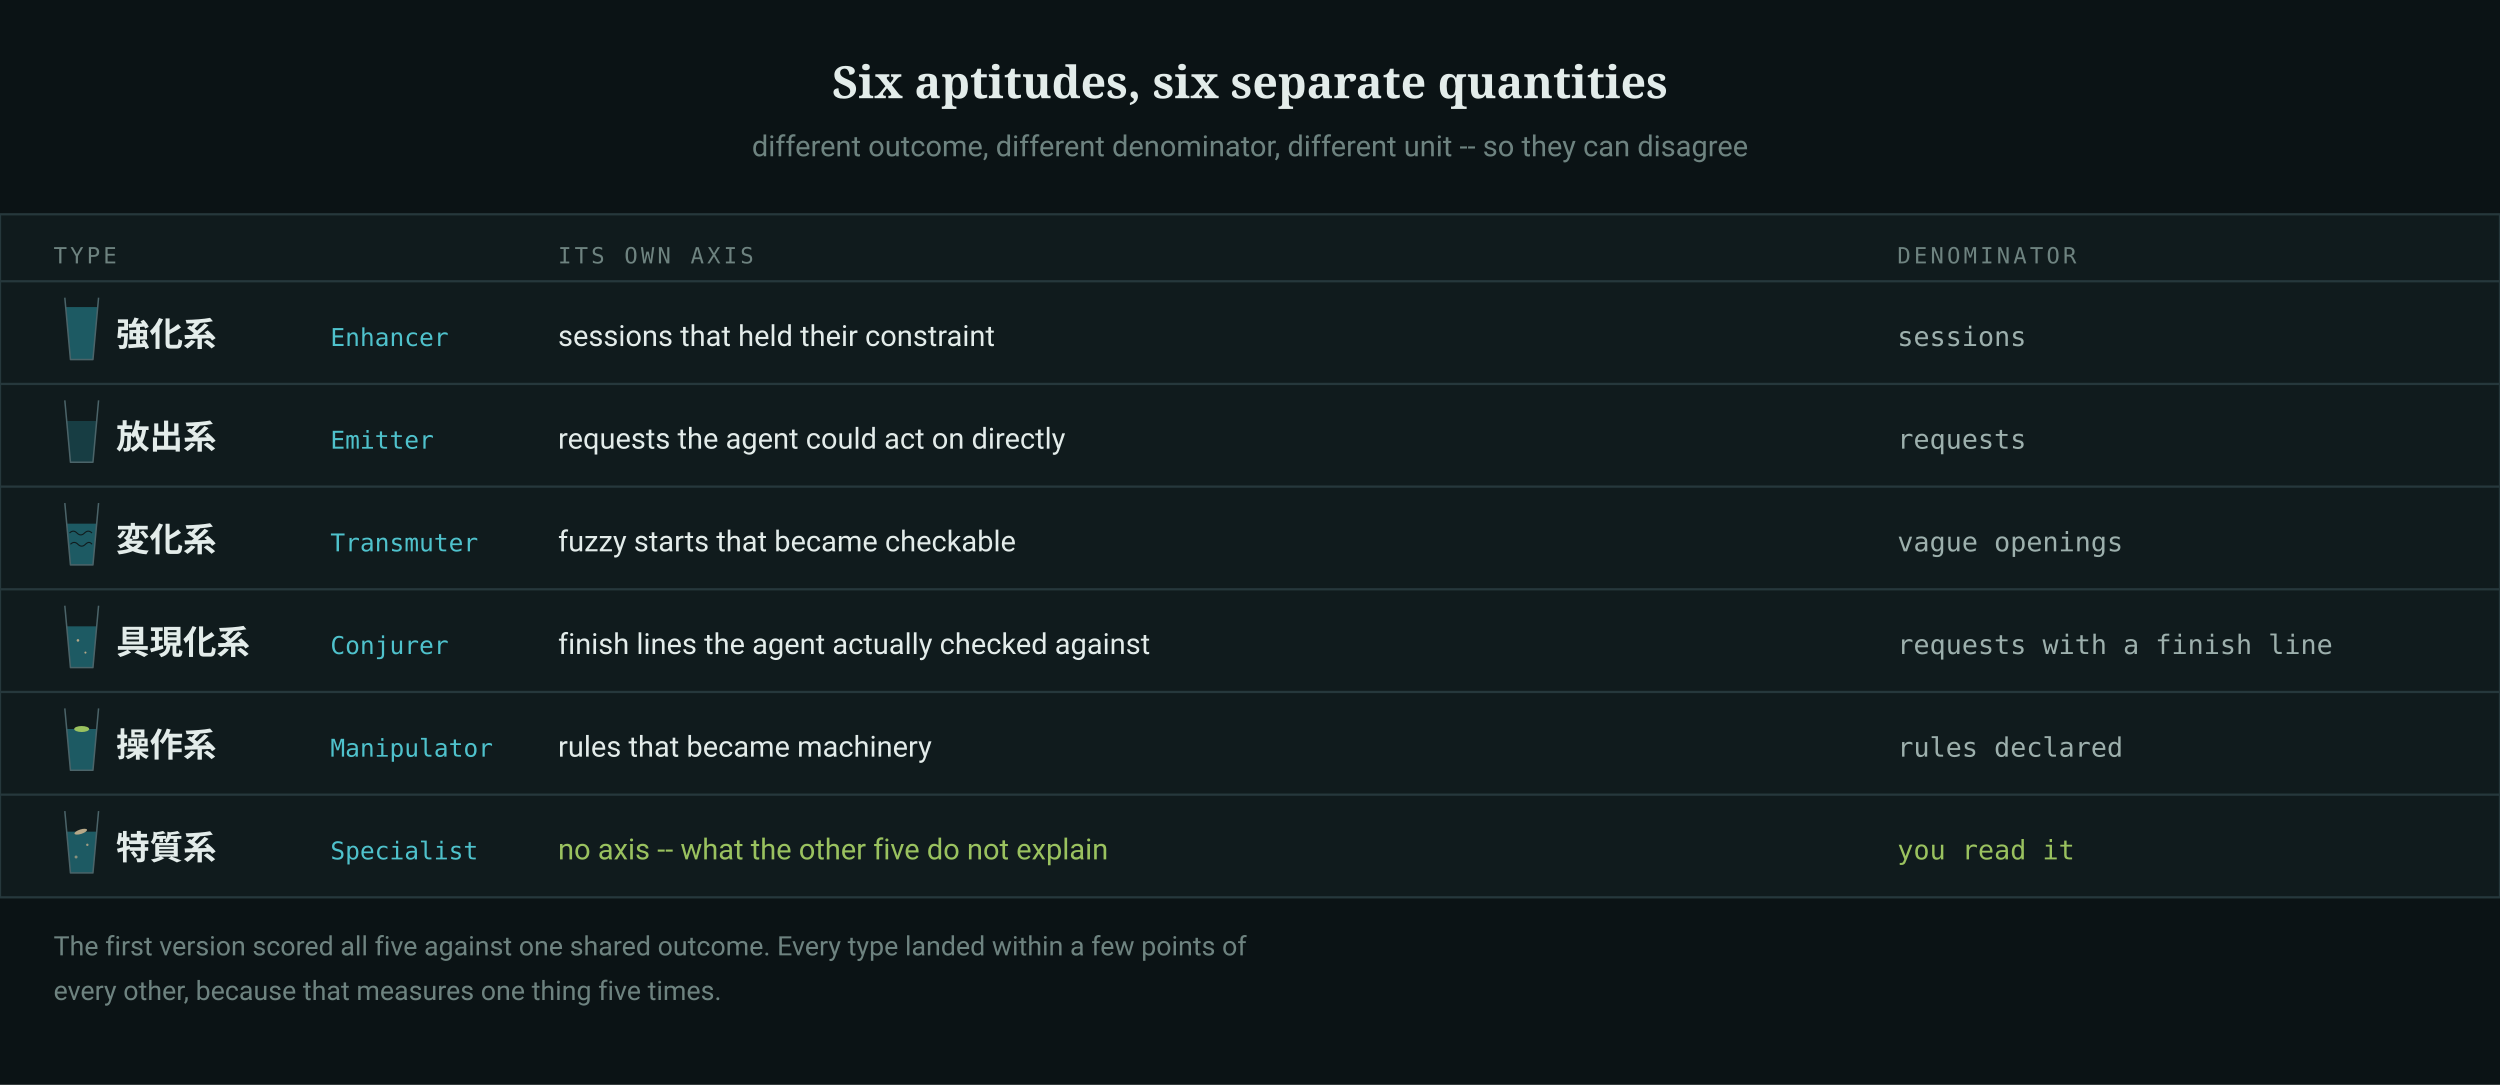
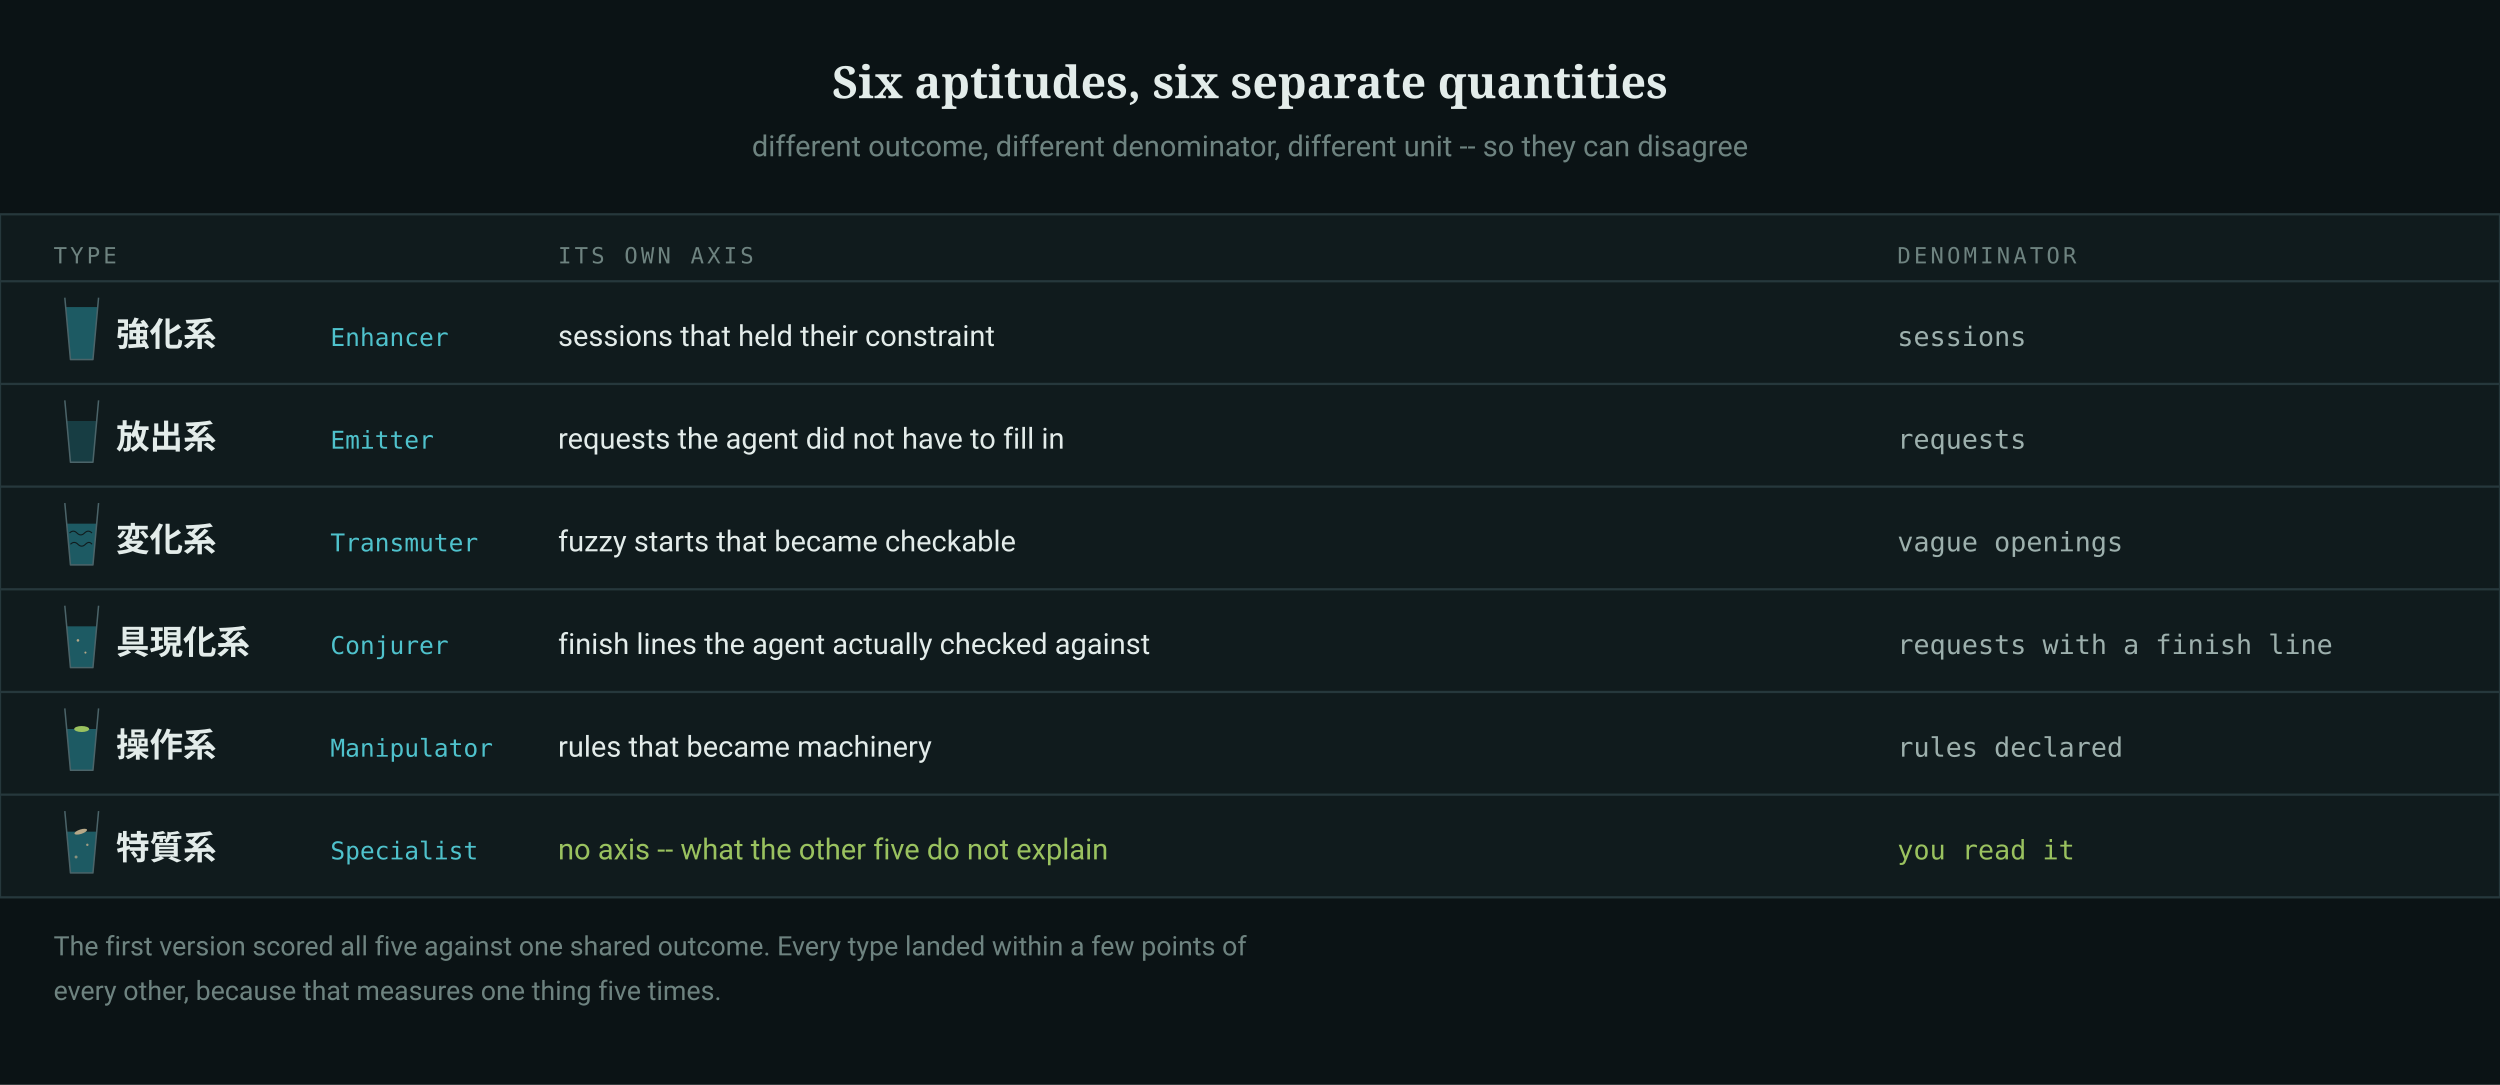
<svg xmlns="http://www.w3.org/2000/svg" viewBox="0 0 1120 486" width="1120" height="486" role="img" aria-label="each aptitude measured against its own outcome, with its own denominator">
  <rect width="1120" height="486" fill="#0b1315" />
  <text x="560" y="44" font-family="Georgia,'Hiragino Mincho ProN','Yu Mincho',serif" font-size="20" fill="#e3ecea" text-anchor="middle" font-weight="700">Six aptitudes, six separate quantities</text>
  <text x="560" y="70" font-family="system-ui,-apple-system,'Segoe UI',Roboto,'Hiragino Sans','Yu Gothic UI',Meiryo,sans-serif" font-size="13" fill="#6e8380" text-anchor="middle" font-weight="400">different outcome, different denominator, different unit -- so they can disagree</text>
  <rect x="0" y="96" width="1120" height="306" fill="#101b1d" stroke="#26383c" />
  <text x="24" y="118" font-family="ui-monospace,'Cascadia Mono',Consolas,monospace" font-size="10" fill="#6e8380" text-anchor="start" font-weight="400" letter-spacing="1.4">TYPE</text>
  <text x="250" y="118" font-family="ui-monospace,'Cascadia Mono',Consolas,monospace" font-size="10" fill="#6e8380" text-anchor="start" font-weight="400" letter-spacing="1.4">ITS OWN AXIS</text>
  <text x="850" y="118" font-family="ui-monospace,'Cascadia Mono',Consolas,monospace" font-size="10" fill="#6e8380" text-anchor="start" font-weight="400" letter-spacing="1.4">DENOMINATOR</text>
  <path d="M0 126 L1120 126" stroke="#26383c" stroke-width="1" />
  <g transform="translate(24,130) scale(0.42)">
    <path fill="#1d5a63" d="M13 18 L47 18 L42 74 L18 74 Z" />
    <path fill="none" stroke="#4b6469" stroke-width="1.6" stroke-linejoin="round" d="M12 8 L18 74 L42 74 L48 8" />
  </g>
  <text x="52" y="155" font-family="Georgia,'Hiragino Mincho ProN','Yu Mincho',serif" font-size="15" fill="#e3ecea" text-anchor="start" font-weight="700">強化系</text>
  <text x="148" y="155" font-family="ui-monospace,'Cascadia Mono',Consolas,monospace" font-size="11" fill="#4fc2cc" text-anchor="start" font-weight="400">Enhancer</text>
  <text x="250" y="155" font-family="system-ui,-apple-system,'Segoe UI',Roboto,'Hiragino Sans','Yu Gothic UI',Meiryo,sans-serif" font-size="13" fill="#e3ecea" text-anchor="start" font-weight="400">sessions that held their constraint</text>
  <text x="850" y="155" font-family="ui-monospace,'Cascadia Mono',Consolas,monospace" font-size="12" fill="#9db0ad" text-anchor="start" font-weight="400">sessions</text>
  <path d="M0 172 L1120 172" stroke="#26383c" stroke-width="1" />
  <g transform="translate(24,176) scale(0.42)">
    <path fill="#1d5a63" d="M14 30 L46 30 L42 74 L18 74 Z" opacity=".55" />
    <path fill="none" stroke="#4b6469" stroke-width="1.6" stroke-linejoin="round" d="M12 8 L18 74 L42 74 L48 8" />
  </g>
  <text x="52" y="201" font-family="Georgia,'Hiragino Mincho ProN','Yu Mincho',serif" font-size="15" fill="#e3ecea" text-anchor="start" font-weight="700">放出系</text>
  <text x="148" y="201" font-family="ui-monospace,'Cascadia Mono',Consolas,monospace" font-size="11" fill="#4fc2cc" text-anchor="start" font-weight="400">Emitter</text>
-   <text x="250" y="201" font-family="system-ui,-apple-system,'Segoe UI',Roboto,'Hiragino Sans','Yu Gothic UI',Meiryo,sans-serif" font-size="13" fill="#e3ecea" text-anchor="start" font-weight="400">requests the agent could act on directly</text>
+   <text x="250" y="201" font-family="system-ui,-apple-system,'Segoe UI',Roboto,'Hiragino Sans','Yu Gothic UI',Meiryo,sans-serif" font-size="13" fill="#e3ecea" text-anchor="start" font-weight="400">requests the agent did not have to fill in</text>
  <text x="850" y="201" font-family="ui-monospace,'Cascadia Mono',Consolas,monospace" font-size="12" fill="#9db0ad" text-anchor="start" font-weight="400">requests</text>
  <path d="M0 218 L1120 218" stroke="#26383c" stroke-width="1" />
  <g transform="translate(24,222) scale(0.42)">
    <path fill="#1d5a63" d="M14 30 L46 30 L42 74 L18 74 Z" />
    <path fill="none" stroke="#101b1d" stroke-width="1.2" d="M17 40 q4 -4 8 0 t8 0 t8 0" />
    <path fill="none" stroke="#101b1d" stroke-width="1.2" d="M18 52 q4 -4 8 0 t8 0 t7 0" />
    <path fill="none" stroke="#4b6469" stroke-width="1.6" stroke-linejoin="round" d="M12 8 L18 74 L42 74 L48 8" />
  </g>
  <text x="52" y="247" font-family="Georgia,'Hiragino Mincho ProN','Yu Mincho',serif" font-size="15" fill="#e3ecea" text-anchor="start" font-weight="700">変化系</text>
  <text x="148" y="247" font-family="ui-monospace,'Cascadia Mono',Consolas,monospace" font-size="11" fill="#4fc2cc" text-anchor="start" font-weight="400">Transmuter</text>
  <text x="250" y="247" font-family="system-ui,-apple-system,'Segoe UI',Roboto,'Hiragino Sans','Yu Gothic UI',Meiryo,sans-serif" font-size="13" fill="#e3ecea" text-anchor="start" font-weight="400">fuzzy starts that became checkable</text>
  <text x="850" y="247" font-family="ui-monospace,'Cascadia Mono',Consolas,monospace" font-size="12" fill="#9db0ad" text-anchor="start" font-weight="400">vague openings</text>
  <path d="M0 264 L1120 264" stroke="#26383c" stroke-width="1" />
  <g transform="translate(24,268) scale(0.42)">
    <path fill="#1d5a63" d="M14 30 L46 30 L42 74 L18 74 Z" />
    <circle fill="#b7a888" cx="26" cy="45" r="1.4" />
    <circle fill="#b7a888" cx="34" cy="58" r="1.1" />
    <path fill="none" stroke="#4b6469" stroke-width="1.6" stroke-linejoin="round" d="M12 8 L18 74 L42 74 L48 8" />
  </g>
  <text x="52" y="293" font-family="Georgia,'Hiragino Mincho ProN','Yu Mincho',serif" font-size="15" fill="#e3ecea" text-anchor="start" font-weight="700">具現化系</text>
  <text x="148" y="293" font-family="ui-monospace,'Cascadia Mono',Consolas,monospace" font-size="11" fill="#4fc2cc" text-anchor="start" font-weight="400">Conjurer</text>
  <text x="250" y="293" font-family="system-ui,-apple-system,'Segoe UI',Roboto,'Hiragino Sans','Yu Gothic UI',Meiryo,sans-serif" font-size="13" fill="#e3ecea" text-anchor="start" font-weight="400">finish lines the agent actually checked against</text>
  <text x="850" y="293" font-family="ui-monospace,'Cascadia Mono',Consolas,monospace" font-size="12" fill="#9db0ad" text-anchor="start" font-weight="400">requests with a finish line</text>
  <path d="M0 310 L1120 310" stroke="#26383c" stroke-width="1" />
  <g transform="translate(24,314) scale(0.42)">
    <path fill="#1d5a63" d="M14 30 L46 30 L42 74 L18 74 Z" />
    <g>
      <ellipse fill="#9ac25f" cx="30" cy="30" rx="8" ry="3.2" />
    </g>
    <path fill="none" stroke="#4b6469" stroke-width="1.6" stroke-linejoin="round" d="M12 8 L18 74 L42 74 L48 8" />
  </g>
  <text x="52" y="339" font-family="Georgia,'Hiragino Mincho ProN','Yu Mincho',serif" font-size="15" fill="#e3ecea" text-anchor="start" font-weight="700">操作系</text>
  <text x="148" y="339" font-family="ui-monospace,'Cascadia Mono',Consolas,monospace" font-size="11" fill="#4fc2cc" text-anchor="start" font-weight="400">Manipulator</text>
  <text x="250" y="339" font-family="system-ui,-apple-system,'Segoe UI',Roboto,'Hiragino Sans','Yu Gothic UI',Meiryo,sans-serif" font-size="13" fill="#e3ecea" text-anchor="start" font-weight="400">rules that became machinery</text>
  <text x="850" y="339" font-family="ui-monospace,'Cascadia Mono',Consolas,monospace" font-size="12" fill="#9db0ad" text-anchor="start" font-weight="400">rules declared</text>
  <path d="M0 356 L1120 356" stroke="#26383c" stroke-width="1" />
  <g transform="translate(24,360) scale(0.42)">
    <path fill="#1d5a63" d="M14 30 L46 30 L42 74 L18 74 Z" />
    <ellipse fill="#b7a888" cx="29" cy="30" rx="7" ry="2.4" transform="rotate(-18 29 30)" />
    <circle fill="#b7a888" cx="36" cy="44" r="1.3" opacity=".85" />
    <circle fill="#b7a888" cx="24" cy="57" r="1.6" opacity=".7" />
    <path fill="none" stroke="#4b6469" stroke-width="1.6" stroke-linejoin="round" d="M12 8 L18 74 L42 74 L48 8" />
  </g>
  <text x="52" y="385" font-family="Georgia,'Hiragino Mincho ProN','Yu Mincho',serif" font-size="15" fill="#e3ecea" text-anchor="start" font-weight="700">特質系</text>
  <text x="148" y="385" font-family="ui-monospace,'Cascadia Mono',Consolas,monospace" font-size="11" fill="#4fc2cc" text-anchor="start" font-weight="400">Specialist</text>
  <text x="250" y="385" font-family="system-ui,-apple-system,'Segoe UI',Roboto,'Hiragino Sans','Yu Gothic UI',Meiryo,sans-serif" font-size="13" fill="#9ac25f" text-anchor="start" font-weight="400">no axis -- what the other five do not explain</text>
  <text x="850" y="385" font-family="ui-monospace,'Cascadia Mono',Consolas,monospace" font-size="12" fill="#9ac25f" text-anchor="start" font-weight="400">you read it</text>
  <text x="24" y="428" font-family="system-ui,-apple-system,'Segoe UI',Roboto,'Hiragino Sans','Yu Gothic UI',Meiryo,sans-serif" font-size="12" fill="#6e8380" text-anchor="start" font-weight="400">The first version scored all five against one shared outcome. Every type landed within a few points of</text>
  <text x="24" y="448" font-family="system-ui,-apple-system,'Segoe UI',Roboto,'Hiragino Sans','Yu Gothic UI',Meiryo,sans-serif" font-size="12" fill="#6e8380" text-anchor="start" font-weight="400">every other, because that measures one thing five times.</text>
</svg>
